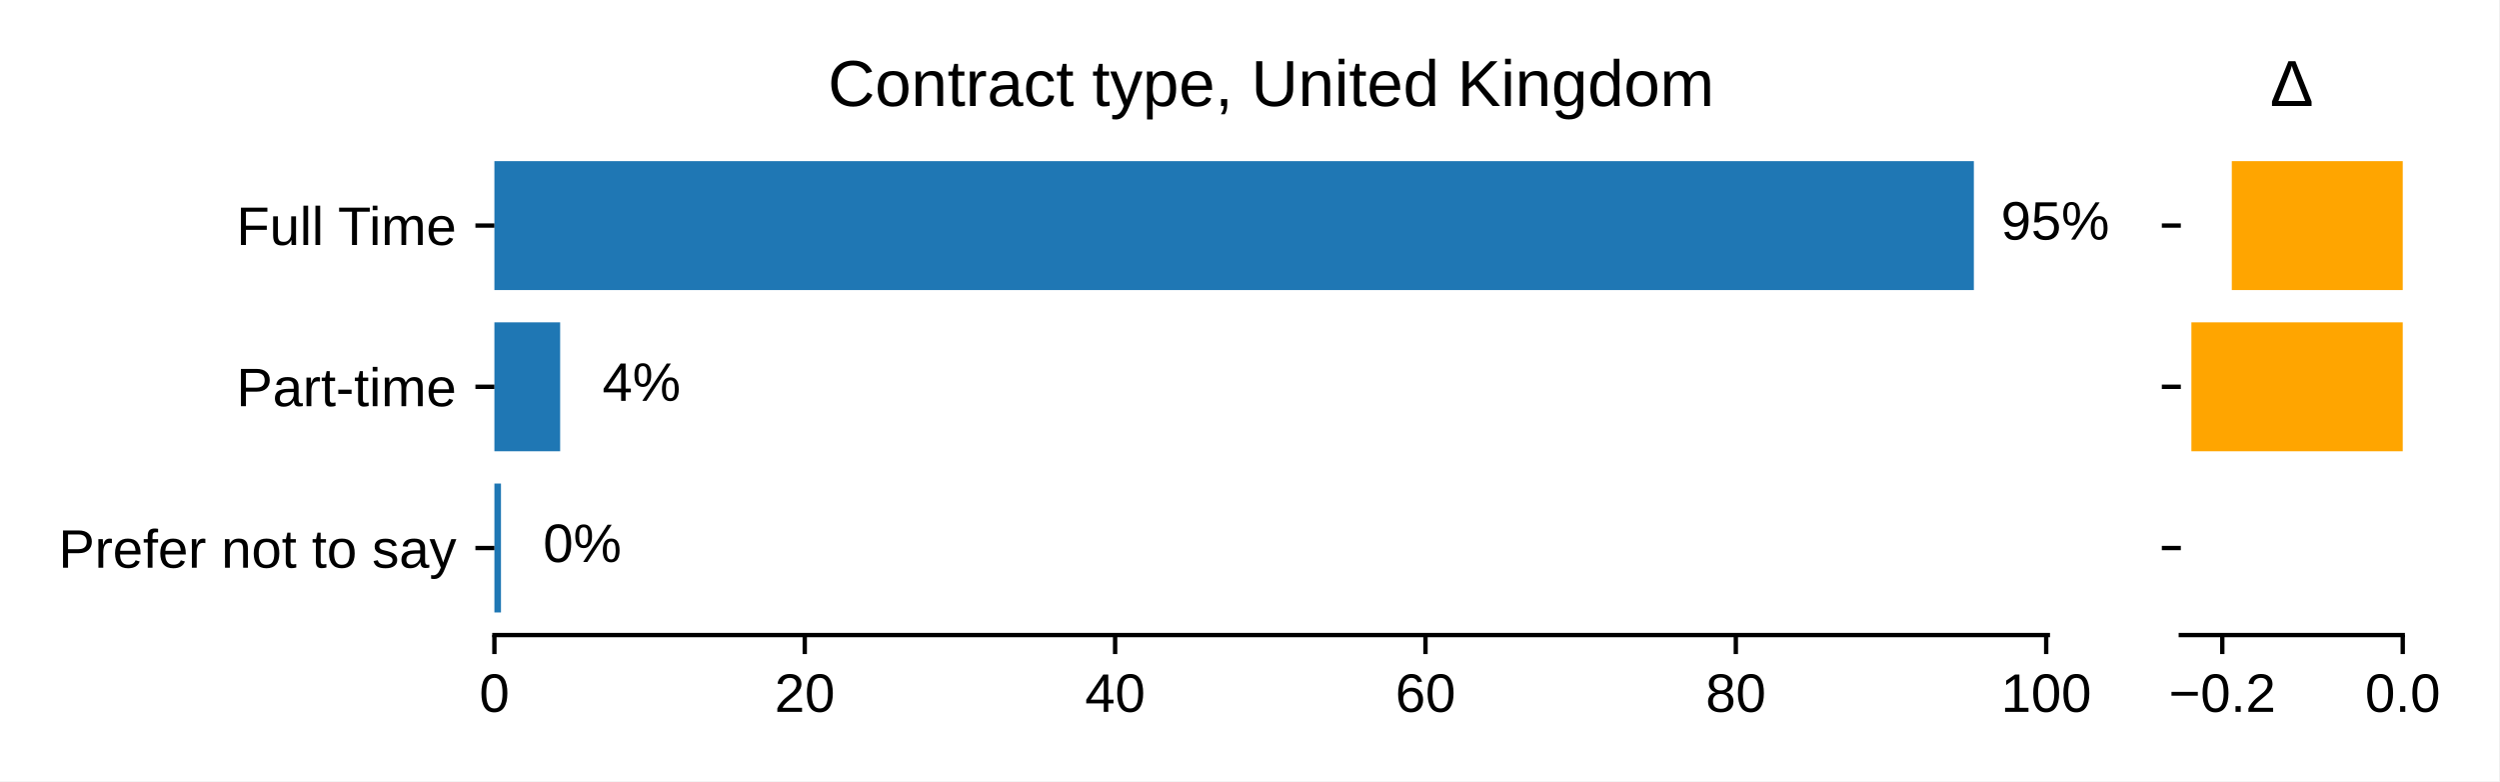
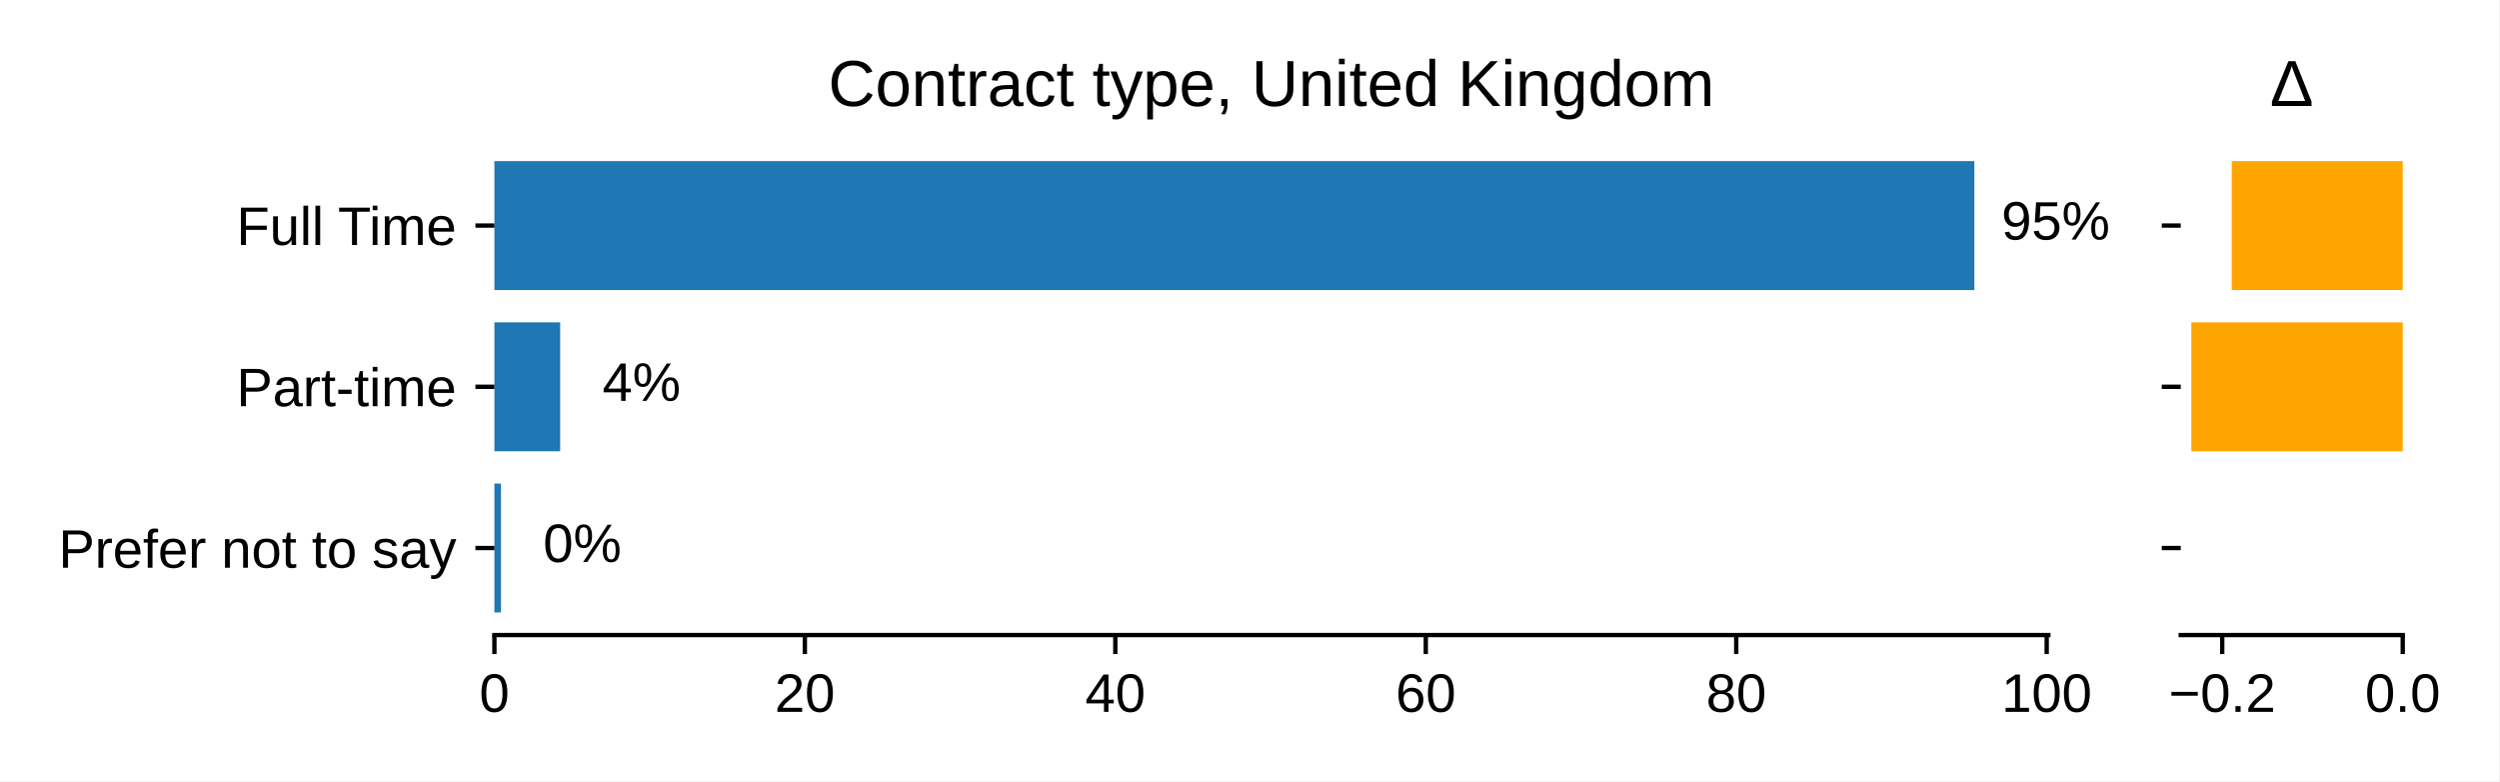
<svg xmlns="http://www.w3.org/2000/svg" xmlns:xlink="http://www.w3.org/1999/xlink" height="144pt" version="1.1" viewBox="0 0 460.8 144" width="460.8pt">
  <defs>
    <style type="text/css">*{stroke-linecap:butt;stroke-linejoin:round;}</style>
  </defs>
  <g id="figure_1">
    <g id="patch_1">
      <path d="M 0 144  L 460.8 144  L 460.8 0  L 0 0  z " style="fill:#ffffff;" />
    </g>
    <g id="axes_1">
      <g id="patch_2">
-         <path d="M 91.164 117.055  L 377.608 117.055  L 377.608 25.536  L 91.164 25.536  z " style="fill:#ffffff;" />
+         <path d="M 91.164 117.055  L 377.702 117.055  L 377.702 25.536  L 91.164 25.536  z " style="fill:#ffffff;" />
      </g>
      <g id="patch_3">
-         <path clip-path="url(#p22f617bc2e)" d="M 91.164 112.895  L 92.377 112.895  L 92.377 89.124  L 91.164 89.124  z " style="fill:#1f77b4;" />
+         <path clip-path="url(#pfe8beb69fd)" d="M 91.164 112.895  L 92.377 112.895  L 92.377 89.124  L 91.164 89.124  z " style="fill:#1f77b4;" />
      </g>
      <g id="patch_4">
-         <path clip-path="url(#p22f617bc2e)" d="M 91.164 83.181  L 103.289 83.181  L 103.289 59.41  L 91.164 59.41  z " style="fill:#1f77b4;" />
+         <path clip-path="url(#pfe8beb69fd)" d="M 91.164 83.181  L 103.293 83.181  L 103.293 59.41  L 91.164 59.41  z " style="fill:#1f77b4;" />
      </g>
      <g id="patch_5">
-         <path clip-path="url(#p22f617bc2e)" d="M 91.164 53.467  L 363.968 53.467  L 363.968 29.696  L 91.164 29.696  z " style="fill:#1f77b4;" />
+         <path clip-path="url(#pfe8beb69fd)" d="M 91.164 53.467  L 364.057 53.467  L 364.057 29.696  L 91.164 29.696  z " style="fill:#1f77b4;" />
      </g>
      <g id="matplotlib.axis_1">
        <g id="xtick_1">
          <g id="line2d_1">
            <defs>
              <path d="M 0 0  L 0 3.5  " id="mc3a356a46d" style="stroke:#000000;stroke-width:0.8;" />
            </defs>
            <g>
              <use style="stroke:#000000;stroke-width:0.8;" x="91.164" xlink:href="#mc3a356a46d" y="117.055" />
            </g>
          </g>
          <g id="text_1">
            <text style="font-family:Arial;font-size:10px;font-stretch:normal;font-style:normal;font-weight:normal;text-anchor:middle;" transform="rotate(-0, 91.16406, 131.2125)" x="91.164" y="131.213">0</text>
          </g>
        </g>
        <g id="xtick_2">
          <g id="line2d_2">
            <g>
-               <use style="stroke:#000000;stroke-width:0.8;" x="148.392" xlink:href="#mc3a356a46d" y="117.055" />
+               <use style="stroke:#000000;stroke-width:0.8;" x="148.411" xlink:href="#mc3a356a46d" y="117.055" />
            </g>
          </g>
          <g id="text_2">
-             <text style="font-family:Arial;font-size:10px;font-stretch:normal;font-style:normal;font-weight:normal;text-anchor:middle;" transform="rotate(-0, 148.3923, 131.2125)" x="148.392" y="131.213">20</text>
+             <text style="font-family:Arial;font-size:10px;font-stretch:normal;font-style:normal;font-weight:normal;text-anchor:middle;" transform="rotate(-0, 148.4109, 131.2125)" x="148.411" y="131.213">20</text>
          </g>
        </g>
        <g id="xtick_3">
          <g id="line2d_3">
            <g>
-               <use style="stroke:#000000;stroke-width:0.8;" x="205.621" xlink:href="#mc3a356a46d" y="117.055" />
+               <use style="stroke:#000000;stroke-width:0.8;" x="205.658" xlink:href="#mc3a356a46d" y="117.055" />
            </g>
          </g>
          <g id="text_3">
-             <text style="font-family:Arial;font-size:10px;font-stretch:normal;font-style:normal;font-weight:normal;text-anchor:middle;" transform="rotate(-0, 205.6206, 131.2125)" x="205.621" y="131.213">40</text>
+             <text style="font-family:Arial;font-size:10px;font-stretch:normal;font-style:normal;font-weight:normal;text-anchor:middle;" transform="rotate(-0, 205.6578, 131.2125)" x="205.658" y="131.213">40</text>
          </g>
        </g>
        <g id="xtick_4">
          <g id="line2d_4">
            <g>
-               <use style="stroke:#000000;stroke-width:0.8;" x="262.849" xlink:href="#mc3a356a46d" y="117.055" />
+               <use style="stroke:#000000;stroke-width:0.8;" x="262.905" xlink:href="#mc3a356a46d" y="117.055" />
            </g>
          </g>
          <g id="text_4">
-             <text style="font-family:Arial;font-size:10px;font-stretch:normal;font-style:normal;font-weight:normal;text-anchor:middle;" transform="rotate(-0, 262.8488, 131.2125)" x="262.849" y="131.213">60</text>
+             <text style="font-family:Arial;font-size:10px;font-stretch:normal;font-style:normal;font-weight:normal;text-anchor:middle;" transform="rotate(-0, 262.9047, 131.2125)" x="262.905" y="131.213">60</text>
          </g>
        </g>
        <g id="xtick_5">
          <g id="line2d_5">
            <g>
-               <use style="stroke:#000000;stroke-width:0.8;" x="320.077" xlink:href="#mc3a356a46d" y="117.055" />
+               <use style="stroke:#000000;stroke-width:0.8;" x="320.152" xlink:href="#mc3a356a46d" y="117.055" />
            </g>
          </g>
          <g id="text_5">
-             <text style="font-family:Arial;font-size:10px;font-stretch:normal;font-style:normal;font-weight:normal;text-anchor:middle;" transform="rotate(-0, 320.0771, 131.2125)" x="320.077" y="131.213">80</text>
+             <text style="font-family:Arial;font-size:10px;font-stretch:normal;font-style:normal;font-weight:normal;text-anchor:middle;" transform="rotate(-0, 320.1516, 131.2125)" x="320.152" y="131.213">80</text>
          </g>
        </g>
        <g id="xtick_6">
          <g id="line2d_6">
            <g>
-               <use style="stroke:#000000;stroke-width:0.8;" x="377.305" xlink:href="#mc3a356a46d" y="117.055" />
+               <use style="stroke:#000000;stroke-width:0.8;" x="377.398" xlink:href="#mc3a356a46d" y="117.055" />
            </g>
          </g>
          <g id="text_6">
-             <text style="font-family:Arial;font-size:10px;font-stretch:normal;font-style:normal;font-weight:normal;text-anchor:middle;" transform="rotate(-0, 377.3054, 131.2125)" x="377.305" y="131.213">100</text>
+             <text style="font-family:Arial;font-size:10px;font-stretch:normal;font-style:normal;font-weight:normal;text-anchor:middle;" transform="rotate(-0, 377.3985, 131.2125)" x="377.398" y="131.213">100</text>
          </g>
        </g>
      </g>
      <g id="matplotlib.axis_2">
        <g id="ytick_1">
          <g id="line2d_7">
            <defs>
              <path d="M 0 0  L -3.5 0  " id="m82278324de" style="stroke:#000000;stroke-width:0.8;" />
            </defs>
            <g>
              <use style="stroke:#000000;stroke-width:0.8;" x="91.164" xlink:href="#m82278324de" y="101.009" />
            </g>
          </g>
          <g id="text_7">
            <text style="font-family:Arial;font-size:10px;font-stretch:normal;font-style:normal;font-weight:normal;text-anchor:end;" transform="rotate(-0, 84.16406, 104.649)" x="84.164" y="104.649">Prefer not to say</text>
          </g>
        </g>
        <g id="ytick_2">
          <g id="line2d_8">
            <g>
              <use style="stroke:#000000;stroke-width:0.8;" x="91.164" xlink:href="#m82278324de" y="71.295" />
            </g>
          </g>
          <g id="text_8">
            <text style="font-family:Arial;font-size:10px;font-stretch:normal;font-style:normal;font-weight:normal;text-anchor:end;" transform="rotate(-0, 84.16406, 74.87406)" x="84.164" y="74.874">Part-time</text>
          </g>
        </g>
        <g id="ytick_3">
          <g id="line2d_9">
            <g>
              <use style="stroke:#000000;stroke-width:0.8;" x="91.164" xlink:href="#m82278324de" y="41.581" />
            </g>
          </g>
          <g id="text_9">
            <text style="font-family:Arial;font-size:10px;font-stretch:normal;font-style:normal;font-weight:normal;text-anchor:end;" transform="rotate(-0, 84.16406, 45.16008)" x="84.164" y="45.16">Full Time</text>
          </g>
        </g>
      </g>
      <g id="patch_6">
-         <path d="M 91.164 117.055  L 377.608 117.055  " style="fill:none;stroke:#000000;stroke-linecap:square;stroke-linejoin:miter;stroke-width:0.8;" />
+         <path d="M 91.164 117.055  L 377.702 117.055  " style="fill:none;stroke:#000000;stroke-linecap:square;stroke-linejoin:miter;stroke-width:0.8;" />
      </g>
      <g id="text_10">
-         <text style="font-family:Arial;font-size:10px;font-stretch:normal;font-style:normal;font-weight:normal;text-anchor:middle;" transform="rotate(-0, 107.3765, 103.5943)" x="107.377" y="103.594">0%</text>
+         <text style="font-family:Arial;font-size:10px;font-stretch:normal;font-style:normal;font-weight:normal;text-anchor:middle;" transform="rotate(-0, 107.3769, 103.5943)" x="107.377" y="103.594">0%</text>
      </g>
      <g id="text_11">
-         <text style="font-family:Arial;font-size:10px;font-stretch:normal;font-style:normal;font-weight:normal;text-anchor:middle;" transform="rotate(-0, 118.2887, 73.88031)" x="118.289" y="73.88">4%</text>
+         <text style="font-family:Arial;font-size:10px;font-stretch:normal;font-style:normal;font-weight:normal;text-anchor:middle;" transform="rotate(-0, 118.2926, 73.88031)" x="118.293" y="73.88">4%</text>
      </g>
      <g id="text_12">
-         <text style="font-family:Arial;font-size:10px;font-stretch:normal;font-style:normal;font-weight:normal;text-anchor:middle;" transform="rotate(-0, 378.9683, 44.16633)" x="378.968" y="44.166">95%</text>
+         <text style="font-family:Arial;font-size:10px;font-stretch:normal;font-style:normal;font-weight:normal;text-anchor:middle;" transform="rotate(-0, 379.057, 44.16633)" x="379.057" y="44.166">95%</text>
      </g>
      <g id="text_13">
-         <text style="font-family:Arial;font-size:12px;font-stretch:normal;font-style:normal;font-weight:normal;text-anchor:middle;" transform="rotate(-0, 234.3863, 19.53562)" x="234.386" y="19.536">Contract type, United Kingdom</text>
+         <text style="font-family:Arial;font-size:12px;font-stretch:normal;font-style:normal;font-weight:normal;text-anchor:middle;" transform="rotate(-0, 234.4329, 19.53562)" x="234.433" y="19.536">Contract type, United Kingdom</text>
      </g>
    </g>
    <g id="axes_2">
      <g id="patch_7">
-         <path d="M 402.129 117.055  L 443.05 117.055  L 443.05 25.536  L 402.129 25.536  z " style="fill:#ffffff;" />
+         <path d="M 402.116 117.055  L 443.05 117.055  L 443.05 25.536  L 402.116 25.536  z " style="fill:#ffffff;" />
      </g>
      <g id="patch_8">
-         <path clip-path="url(#p8e61fbe1d5)" d="M 0 0  z " style="fill:#ffa500;" />
+         <path clip-path="url(#p5b9848f8c4)" d="M 0 0  z " style="fill:#ffa500;" />
      </g>
      <g id="patch_9">
-         <path clip-path="url(#p8e61fbe1d5)" d="M 443.05 83.181  L 404.078 83.181  L 404.078 59.41  L 443.05 59.41  z " style="fill:#ffa500;" />
+         <path clip-path="url(#p5b9848f8c4)" d="M 443.05 83.181  L 404.065 83.181  L 404.065 59.41  L 443.05 59.41  z " style="fill:#ffa500;" />
      </g>
      <g id="patch_10">
-         <path clip-path="url(#p8e61fbe1d5)" d="M 443.05 53.467  L 411.529 53.467  L 411.529 29.696  L 443.05 29.696  z " style="fill:#ffa500;" />
+         <path clip-path="url(#p5b9848f8c4)" d="M 443.05 53.467  L 411.518 53.467  L 411.518 29.696  L 443.05 29.696  z " style="fill:#ffa500;" />
      </g>
      <g id="matplotlib.axis_3">
        <g id="xtick_7">
          <g id="line2d_10">
            <g>
-               <use style="stroke:#000000;stroke-width:0.8;" x="409.777" xlink:href="#mc3a356a46d" y="117.055" />
+               <use style="stroke:#000000;stroke-width:0.8;" x="409.766" xlink:href="#mc3a356a46d" y="117.055" />
            </g>
          </g>
          <g id="text_14">
-             <text style="font-family:Arial;font-size:10px;font-stretch:normal;font-style:normal;font-weight:normal;text-anchor:middle;" transform="rotate(-0, 409.7771, 131.2125)" x="409.777" y="131.213">−0.2</text>
+             <text style="font-family:Arial;font-size:10px;font-stretch:normal;font-style:normal;font-weight:normal;text-anchor:middle;" transform="rotate(-0, 409.7662, 131.2125)" x="409.766" y="131.213">−0.2</text>
          </g>
        </g>
        <g id="xtick_8">
          <g id="line2d_11">
            <g>
              <use style="stroke:#000000;stroke-width:0.8;" x="443.05" xlink:href="#mc3a356a46d" y="117.055" />
            </g>
          </g>
          <g id="text_15">
            <text style="font-family:Arial;font-size:10px;font-stretch:normal;font-style:normal;font-weight:normal;text-anchor:middle;" transform="rotate(-0, 443.05, 131.2125)" x="443.05" y="131.213">0.0</text>
          </g>
        </g>
      </g>
      <g id="matplotlib.axis_4">
        <g id="ytick_4">
          <g id="line2d_12">
            <g>
-               <use style="stroke:#000000;stroke-width:0.8;" x="402.129" xlink:href="#m82278324de" y="101.009" />
+               <use style="stroke:#000000;stroke-width:0.8;" x="402.116" xlink:href="#m82278324de" y="101.009" />
            </g>
          </g>
        </g>
        <g id="ytick_5">
          <g id="line2d_13">
            <g>
-               <use style="stroke:#000000;stroke-width:0.8;" x="402.129" xlink:href="#m82278324de" y="71.295" />
+               <use style="stroke:#000000;stroke-width:0.8;" x="402.116" xlink:href="#m82278324de" y="71.295" />
            </g>
          </g>
        </g>
        <g id="ytick_6">
          <g id="line2d_14">
            <g>
-               <use style="stroke:#000000;stroke-width:0.8;" x="402.129" xlink:href="#m82278324de" y="41.581" />
+               <use style="stroke:#000000;stroke-width:0.8;" x="402.116" xlink:href="#m82278324de" y="41.581" />
            </g>
          </g>
        </g>
      </g>
      <g id="patch_11">
-         <path d="M 402.129 117.055  L 443.05 117.055  " style="fill:none;stroke:#000000;stroke-linecap:square;stroke-linejoin:miter;stroke-width:0.8;" />
+         <path d="M 402.116 117.055  L 443.05 117.055  " style="fill:none;stroke:#000000;stroke-linecap:square;stroke-linejoin:miter;stroke-width:0.8;" />
      </g>
      <g id="text_16">
-         <text style="font-family:Arial;font-size:12px;font-stretch:normal;font-style:normal;font-weight:normal;text-anchor:middle;" transform="rotate(-0, 422.5897, 19.53562)" x="422.59" y="19.536">Δ</text>
+         <text style="font-family:Arial;font-size:12px;font-stretch:normal;font-style:normal;font-weight:normal;text-anchor:middle;" transform="rotate(-0, 422.583, 19.53562)" x="422.583" y="19.536">Δ</text>
      </g>
    </g>
  </g>
  <defs>
-     <clipPath id="p22f617bc2e">
-       <rect height="91.519" width="286.444" x="91.164" y="25.536" />
+     <clipPath id="pfe8beb69fd">
+       <rect height="91.519" width="286.538" x="91.164" y="25.536" />
    </clipPath>
-     <clipPath id="p8e61fbe1d5">
-       <rect height="91.519" width="40.921" x="402.129" y="25.536" />
+     <clipPath id="p5b9848f8c4">
+       <rect height="91.519" width="40.934" x="402.116" y="25.536" />
    </clipPath>
  </defs>
</svg>
